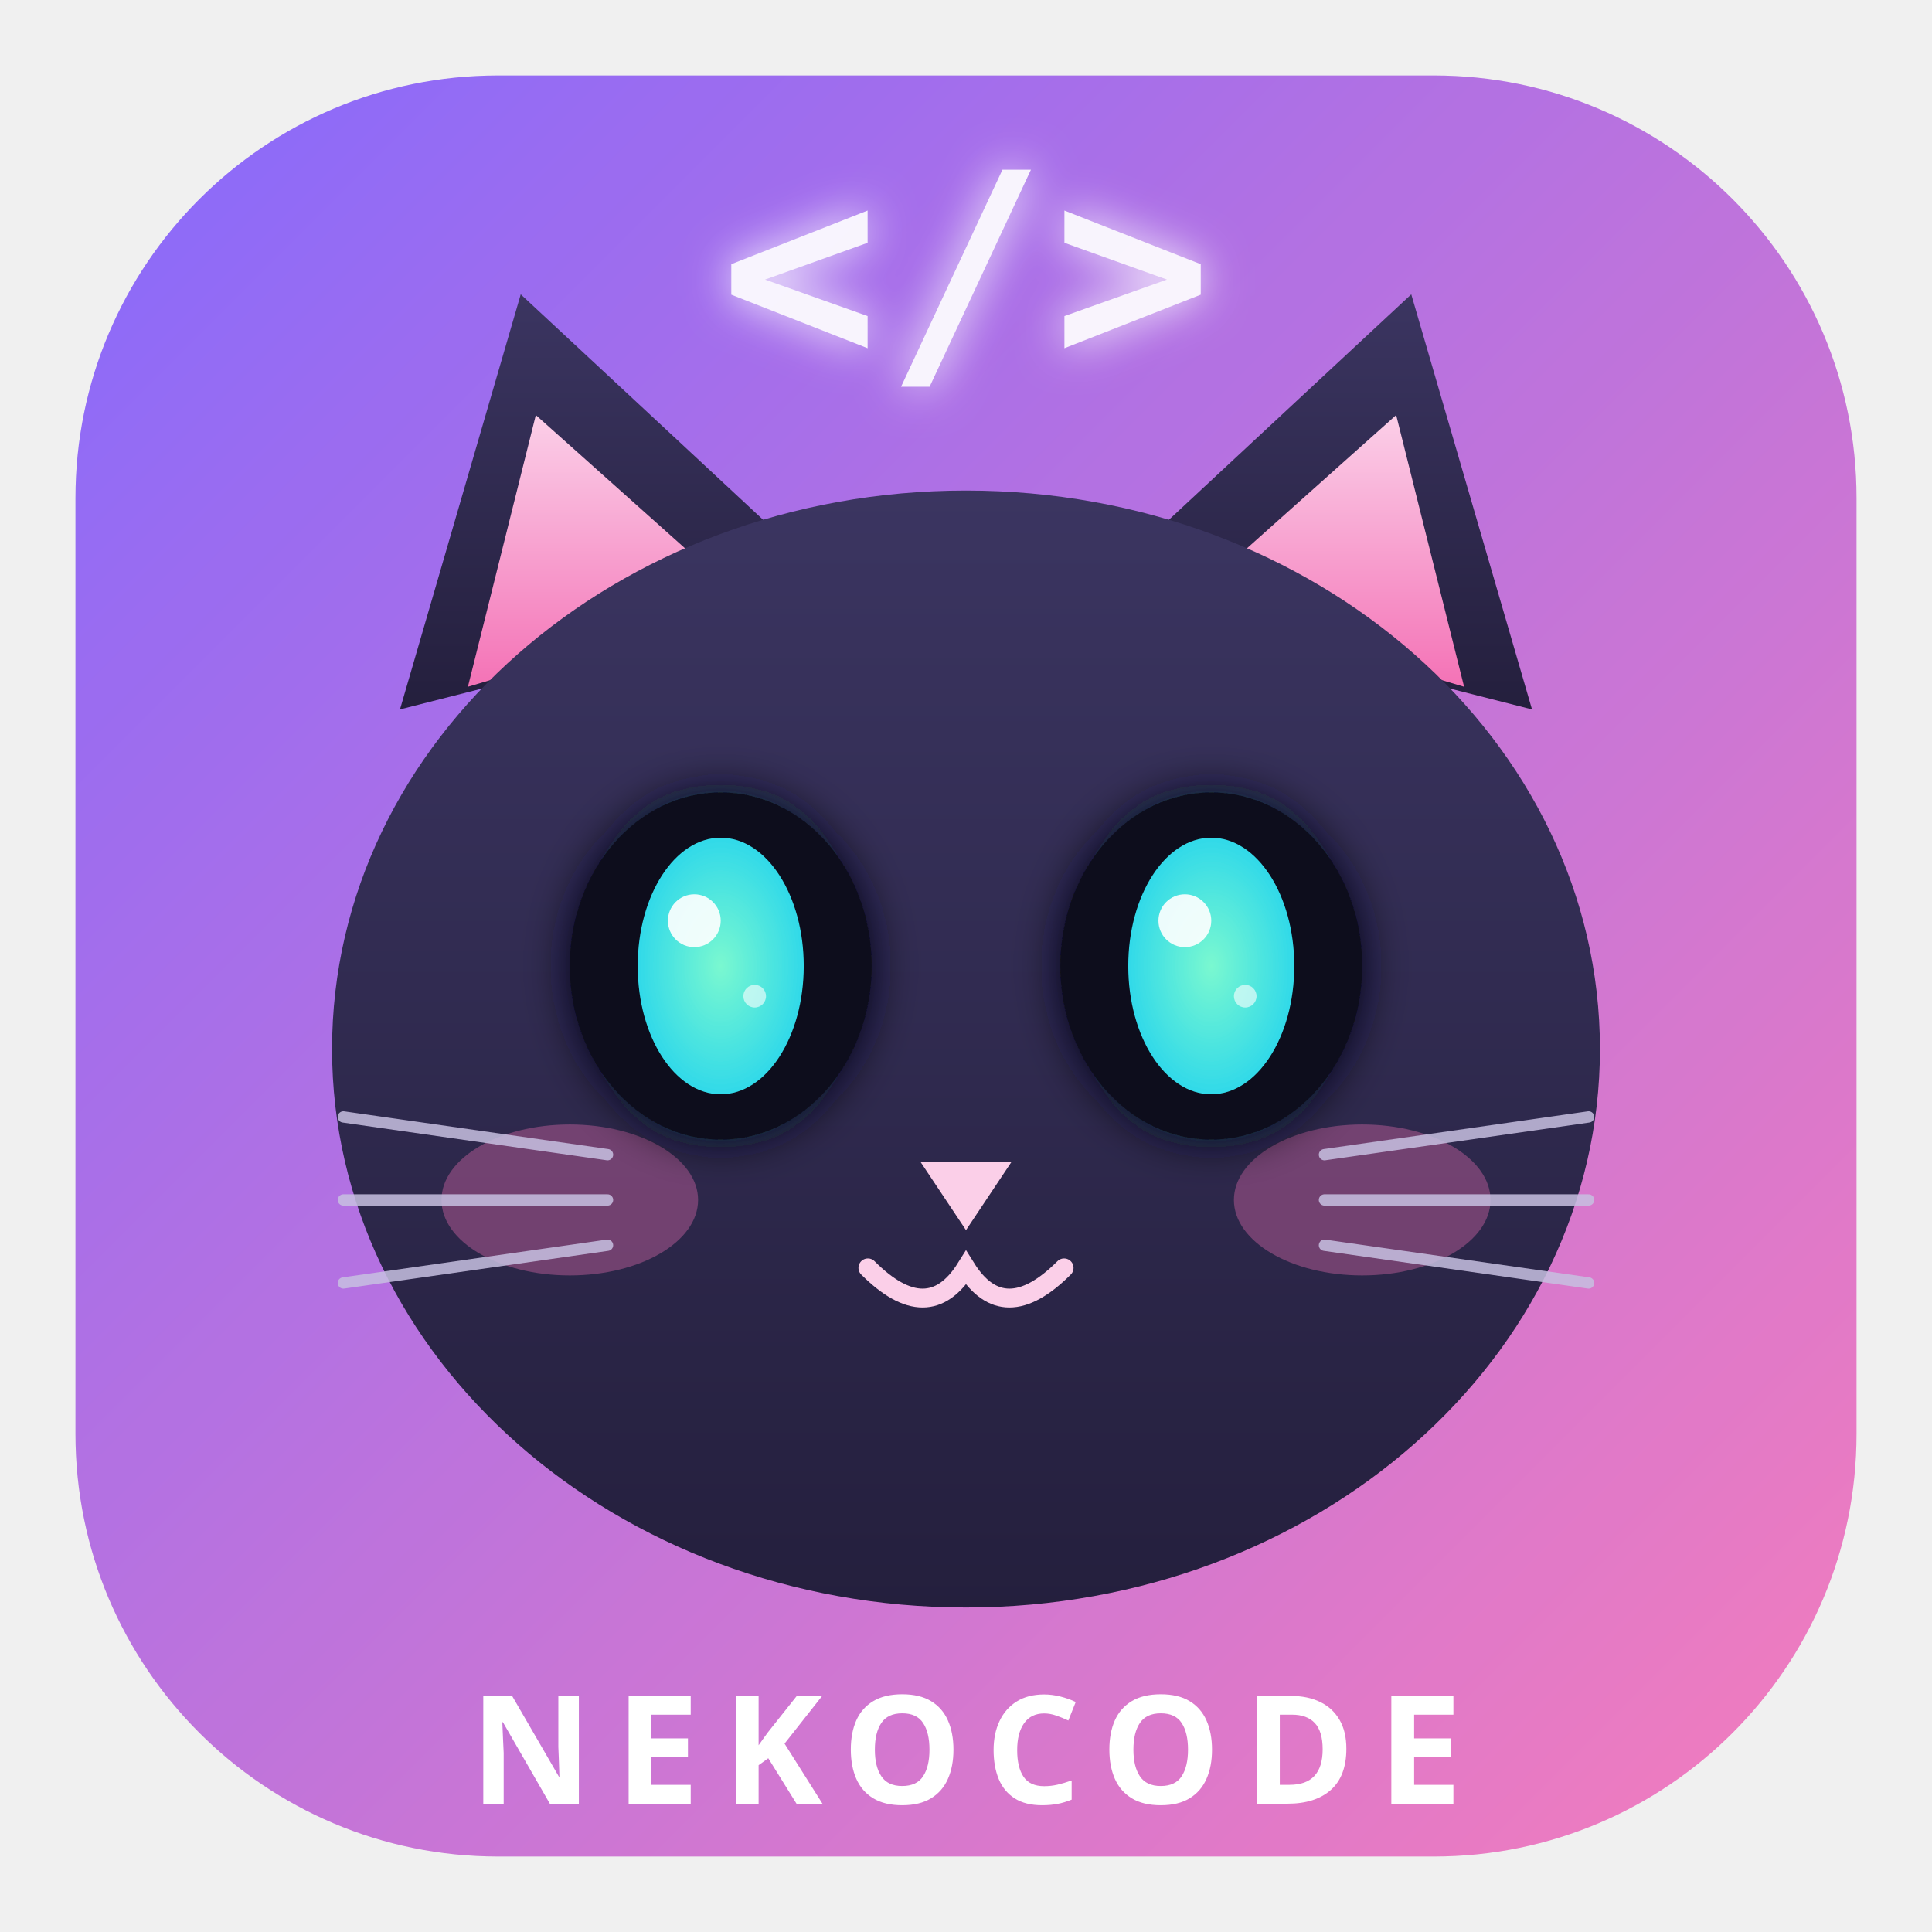
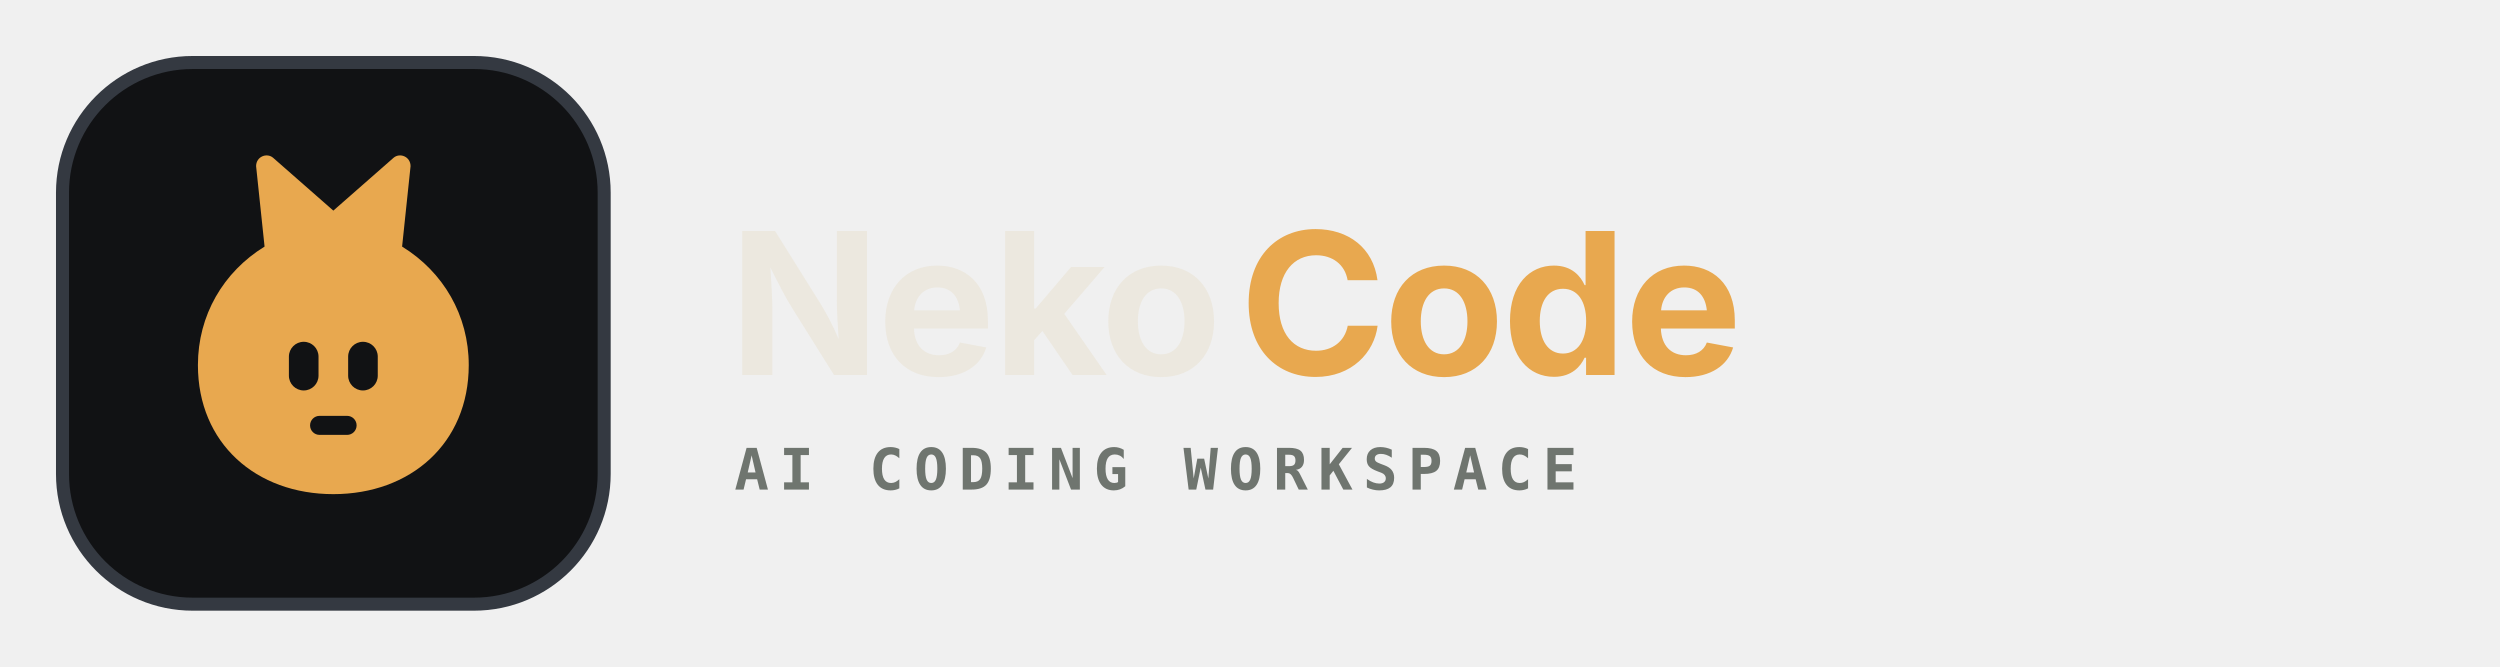
- <svg xmlns="http://www.w3.org/2000/svg" viewBox="0 0 512 512" width="512" height="512">
-   <defs>
-     <linearGradient id="bg" x1="0" y1="0" x2="1" y2="1">
-       <stop offset="0" stop-color="#7C5CFC" />
-       <stop offset="1" stop-color="#F472B6" />
-     </linearGradient>
-     <linearGradient id="face" x1="0" y1="0" x2="0" y2="1">
-       <stop offset="0" stop-color="#3B3561" />
-       <stop offset="1" stop-color="#241F3D" />
-     </linearGradient>
-     <radialGradient id="eyeGlow" cx="0.5" cy="0.5" r="0.6">
-       <stop offset="0" stop-color="#7AF8D0" />
-       <stop offset="1" stop-color="#22D3EE" />
-     </radialGradient>
-     <linearGradient id="earIn" x1="0" y1="0" x2="0" y2="1">
-       <stop offset="0" stop-color="#FBCFE8" />
-       <stop offset="1" stop-color="#F472B6" />
-     </linearGradient>
-     <filter id="glow" x="-30%" y="-30%" width="160%" height="160%">
-       <feGaussianBlur stdDeviation="6" result="b" />
-       <feMerge>
-         <feMergeNode in="b" />
-         <feMergeNode in="SourceGraphic" />
-       </feMerge>
-     </filter>
-   </defs>
-   <rect x="20" y="20" width="472" height="472" rx="112" ry="112" fill="url(#bg)" />
-   <rect x="20" y="20" width="472" height="472" rx="112" ry="112" fill="#ffffff" opacity="0.08" />
-   <g transform="translate(256,278)">
-     <path d="M -150 -90 L -118 -200 L -32 -120 Z" fill="url(#face)" />
-     <path d="M -132 -96 L -114 -168 L -58 -118 Z" fill="url(#earIn)" />
-     <path d="M 150 -90 L 118 -200 L 32 -120 Z" fill="url(#face)" />
-     <path d="M 132 -96 L 114 -168 L 58 -118 Z" fill="url(#earIn)" />
-     <ellipse cx="0" cy="0" rx="168" ry="148" fill="url(#face)" />
-     <ellipse cx="-105" cy="40" rx="34" ry="20" fill="#F472B6" opacity="0.35" />
-     <ellipse cx="105" cy="40" rx="34" ry="20" fill="#F472B6" opacity="0.35" />
-     <g filter="url(#glow)">
-       <ellipse cx="-65" cy="-22" rx="40" ry="46" fill="#0E0E1A" />
-       <ellipse cx="-65" cy="-22" rx="22" ry="34" fill="url(#eyeGlow)" />
-       <circle cx="-72" cy="-34" r="7" fill="#ffffff" opacity="0.9" />
-       <circle cx="-56" cy="-14" r="3" fill="#ffffff" opacity="0.6" />
-     </g>
-     <g filter="url(#glow)">
-       <ellipse cx="65" cy="-22" rx="40" ry="46" fill="#0E0E1A" />
-       <ellipse cx="65" cy="-22" rx="22" ry="34" fill="url(#eyeGlow)" />
-       <circle cx="58" cy="-34" r="7" fill="#ffffff" opacity="0.9" />
-       <circle cx="74" cy="-14" r="3" fill="#ffffff" opacity="0.6" />
-     </g>
-     <path d="M -12 30 L 12 30 L 0 48 Z" fill="#FBCFE8" />
-     <path d="M -26 58 Q -10 74 0 58 Q 10 74 26 58" stroke="#FBCFE8" stroke-width="5" fill="none" stroke-linecap="round" />
-     <g stroke="#C7BFE0" stroke-width="3" stroke-linecap="round" opacity="0.85">
-       <line x1="-165" y1="18" x2="-95" y2="28" />
-       <line x1="-165" y1="40" x2="-95" y2="40" />
-       <line x1="-165" y1="62" x2="-95" y2="52" />
-       <line x1="165" y1="18" x2="95" y2="28" />
-       <line x1="165" y1="40" x2="95" y2="40" />
-       <line x1="165" y1="62" x2="95" y2="52" />
-     </g>
+ <svg xmlns="http://www.w3.org/2000/svg" viewBox="0 0 960 256" width="960" height="256" role="img" aria-label="NekoCode">
+   <rect x="24" y="24" width="208" height="208" rx="50" fill="#111214" />
+   <rect x="24" y="24" width="208" height="208" rx="50" fill="none" stroke="#343941" stroke-width="5" />
+   <g transform="translate(24 24) scale(.40625)">
+     <path d="M256 140 199 90c-6-5-16-1-16 8l8 76c-39 24-63 65-63 112 0 74 55 122 128 122s128-48 128-122c0-47-24-88-63-112l8-76c0-9-10-13-16-8l-57 50Z" fill="#E8A84F" />
+     <rect x="214" y="264" width="28" height="46" rx="14" fill="#111214" />
+     <rect x="270" y="264" width="28" height="46" rx="14" fill="#111214" />
+     <rect x="234" y="334" width="44" height="18" rx="9" fill="#111214" />
  </g>
-   <g transform="translate(256,96)" fill="#ffffff" opacity="0.92" filter="url(#glow)">
-     <text x="0" y="0" text-anchor="middle" font-family="ui-monospace, Menlo, Consolas, monospace" font-size="70" font-weight="700" letter-spacing="2">&lt;/&gt;</text>
-   </g>
-   <g transform="translate(256,478)" fill="#ffffff">
-     <text x="0" y="0" text-anchor="middle" font-family="ui-rounded, 'Hiragino Maru Gothic ProN', 'Segoe UI', sans-serif" font-size="40" font-weight="700" letter-spacing="6">NEKOCODE</text>
-   </g>
+   <text x="280" y="144" fill="#ECE8DF" font-family="system-ui, -apple-system, BlinkMacSystemFont, 'Segoe UI', sans-serif" font-size="76" font-weight="720" letter-spacing="-1">Neko</text>
+   <text x="476" y="144" fill="#E8A84F" font-family="system-ui, -apple-system, BlinkMacSystemFont, 'Segoe UI', sans-serif" font-size="76" font-weight="720" letter-spacing="-1">Code</text>
+   <text x="282" y="188" fill="#6F756F" font-family="ui-monospace, SFMono-Regular, Menlo, Consolas, monospace" font-size="22" font-weight="600" letter-spacing="4">AI CODING WORKSPACE</text>
</svg>
